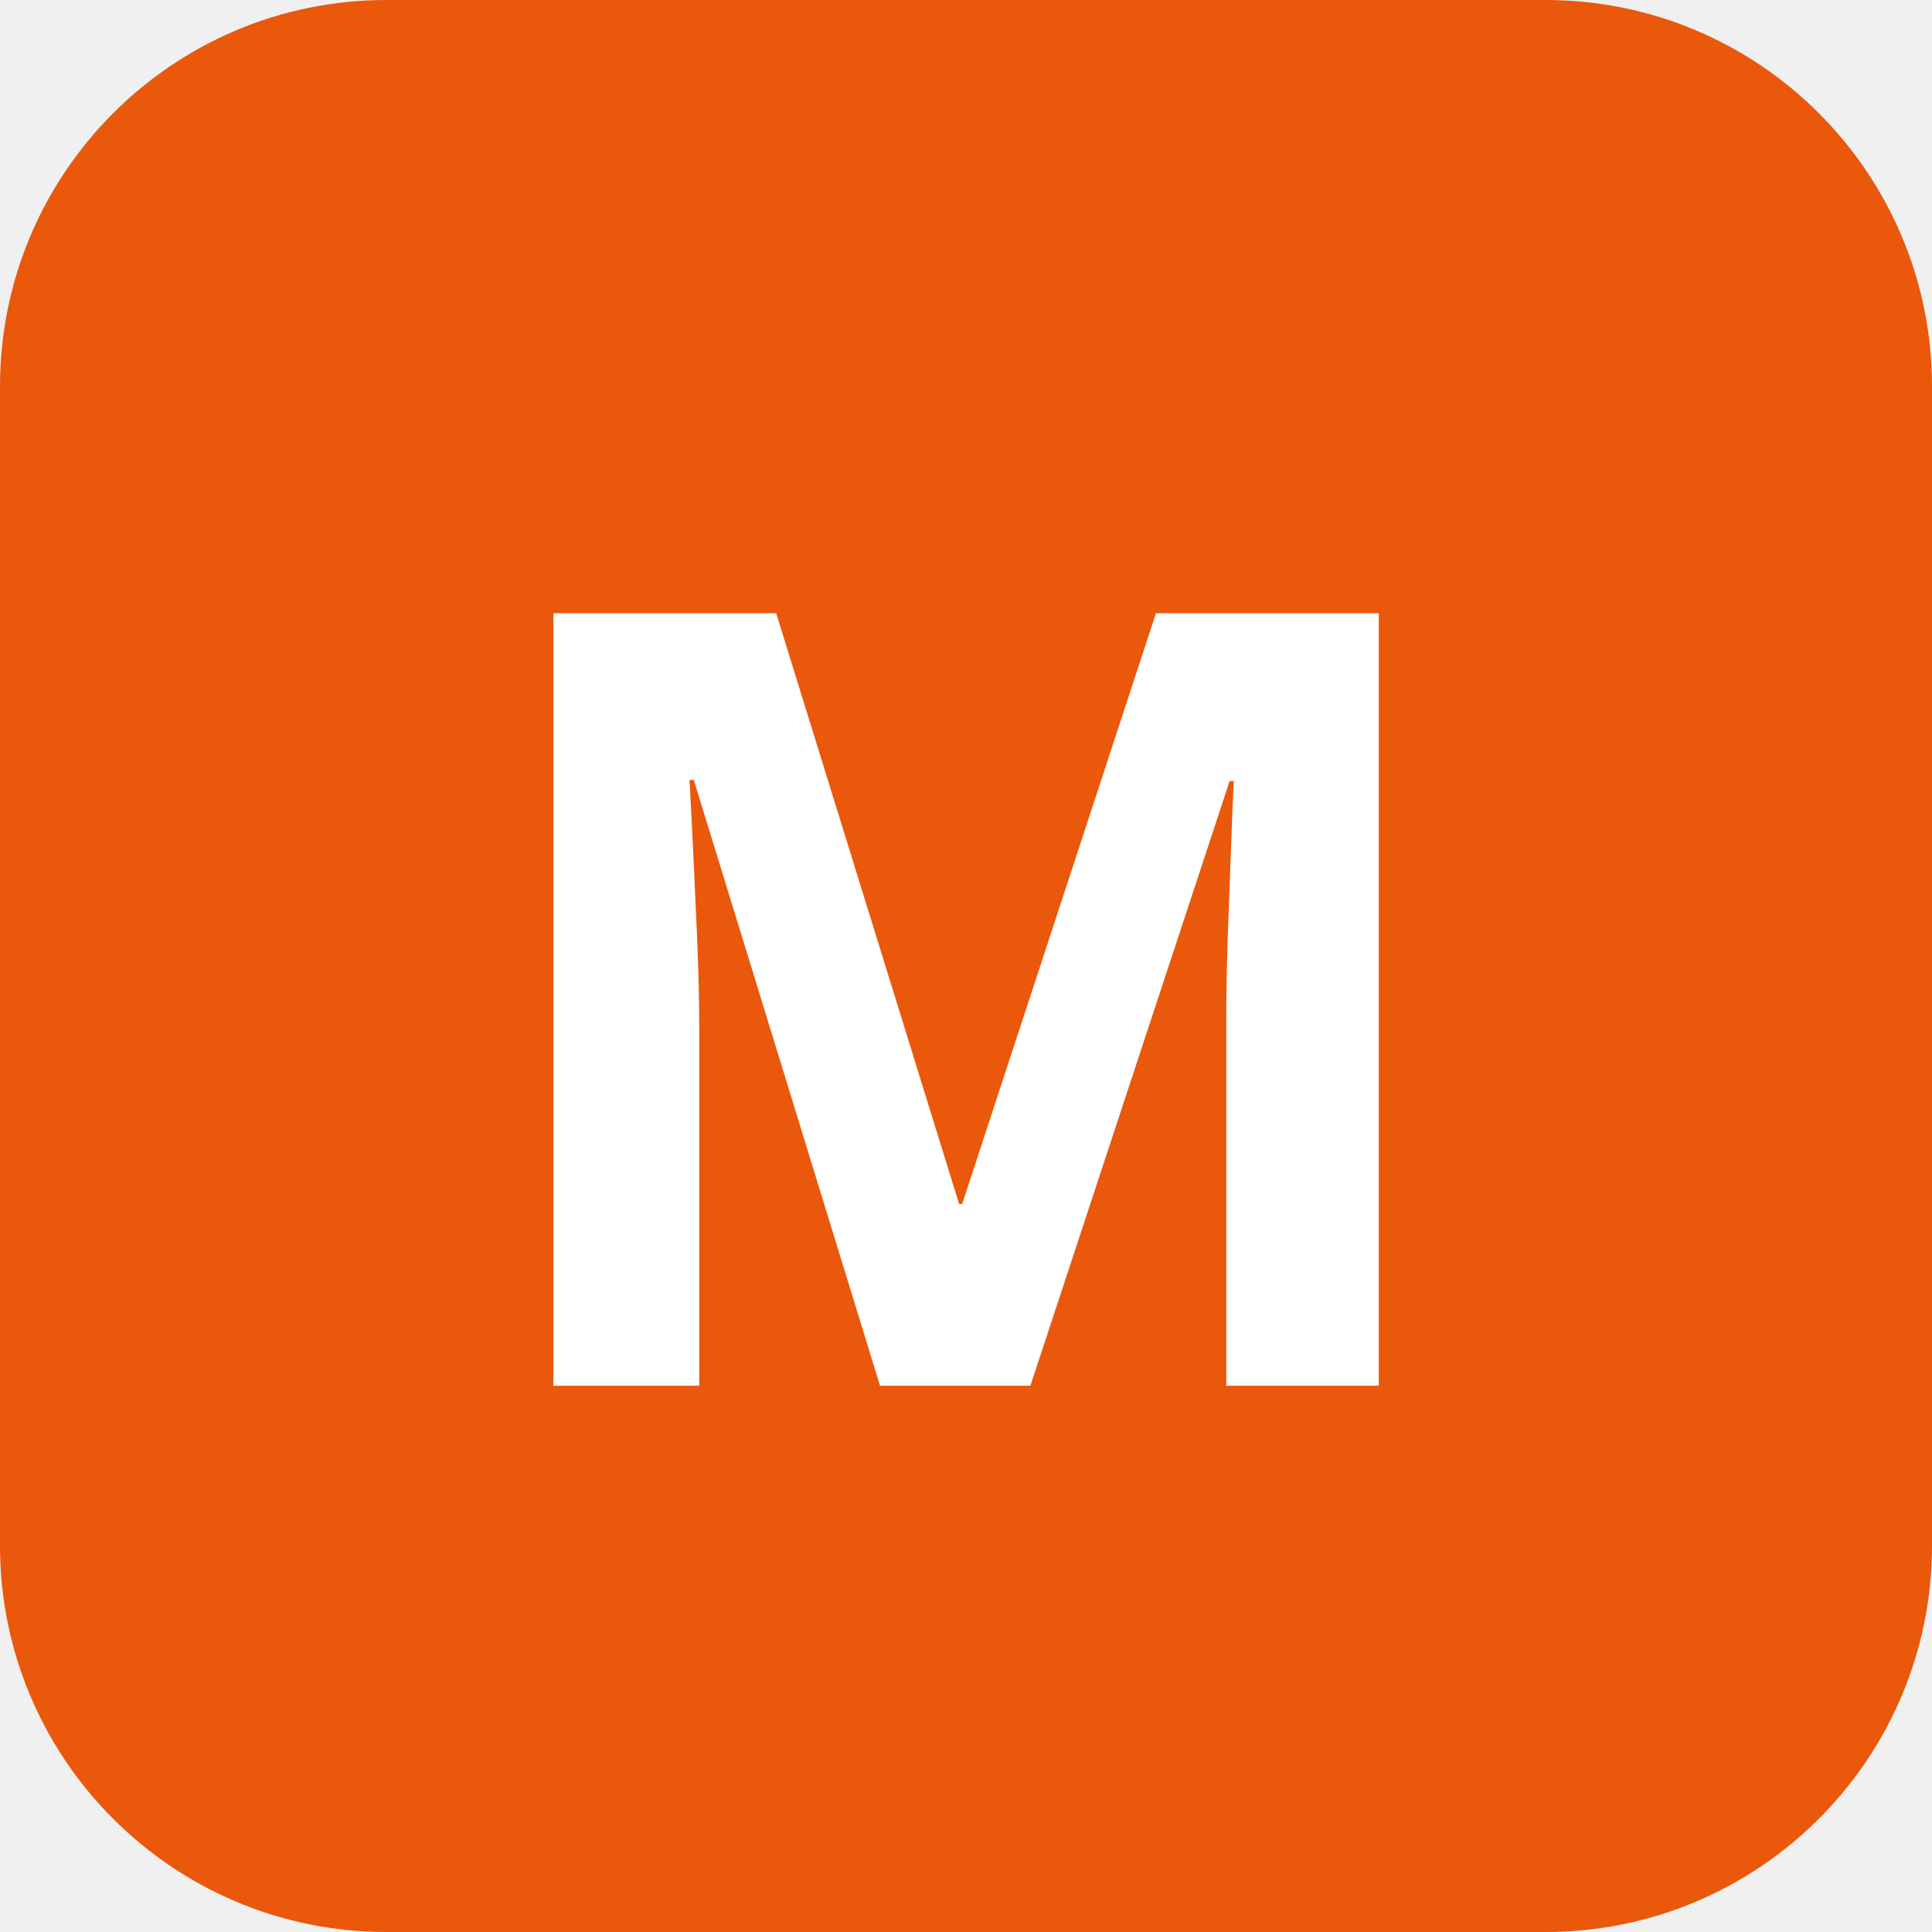
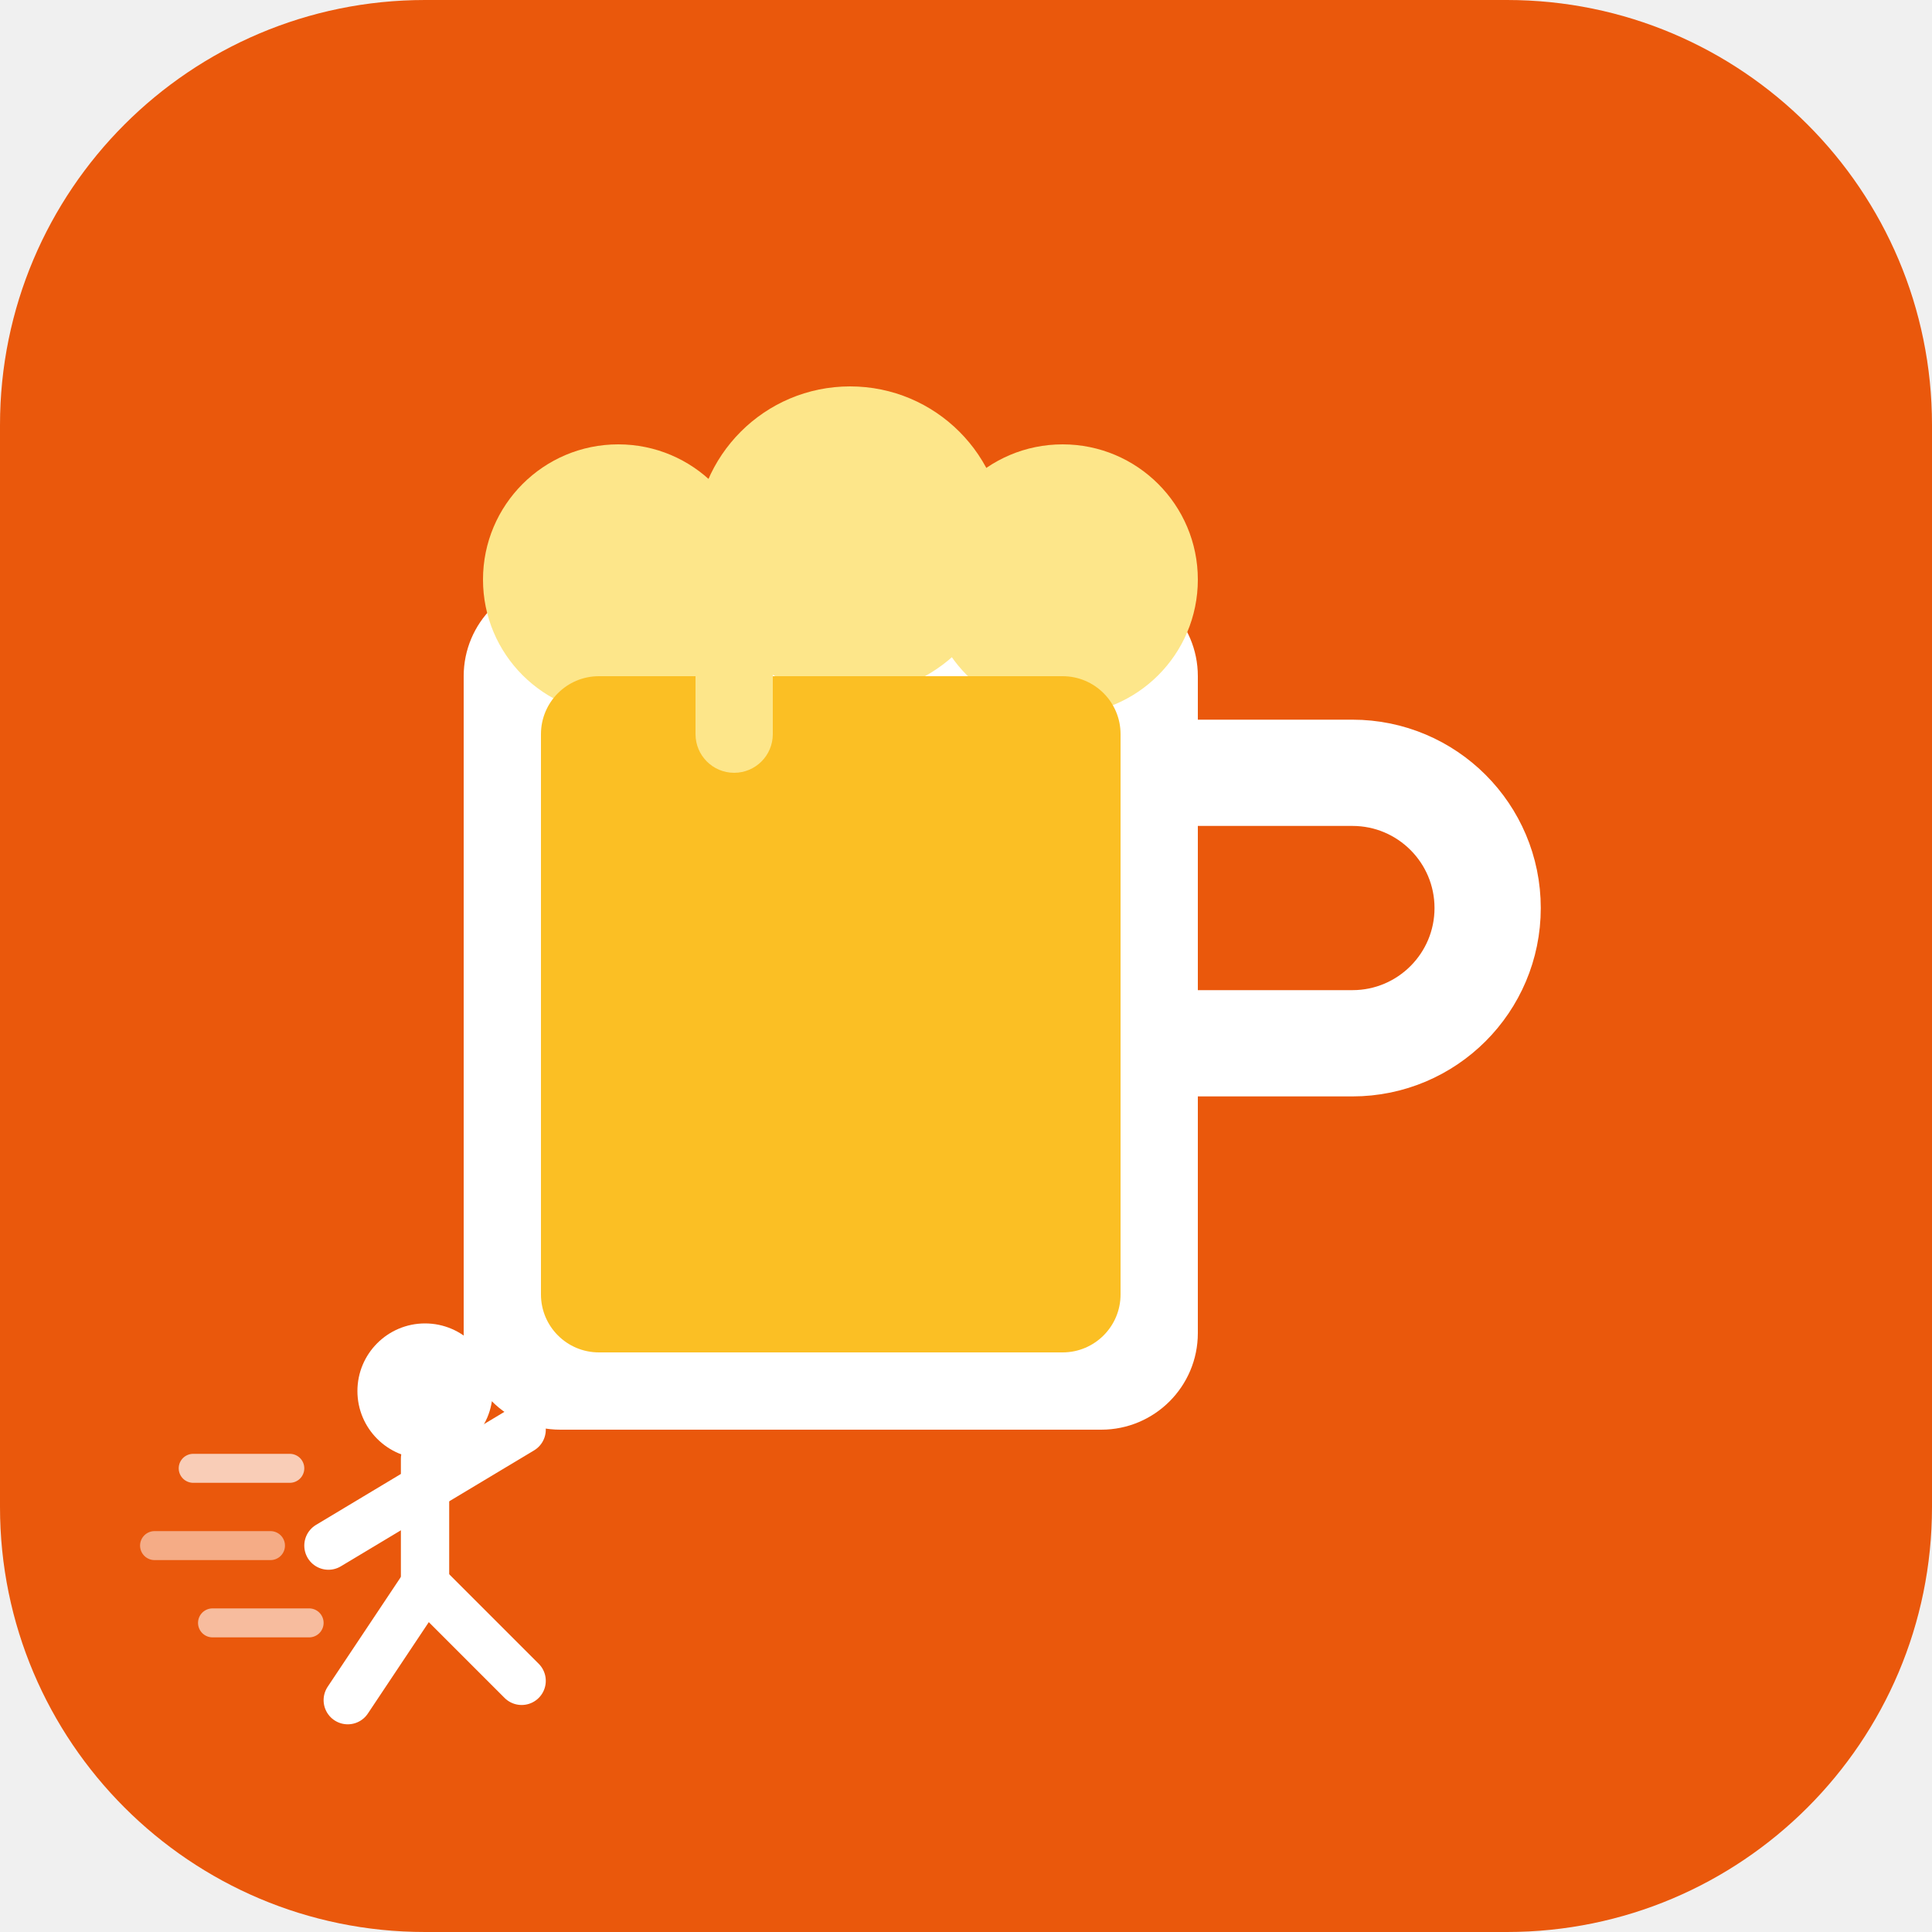
<svg xmlns="http://www.w3.org/2000/svg" viewBox="0 0 100 100">
-   <rect width="100" height="100" rx="20" fill="#ea580c" />
-   <text x="50" y="50" text-anchor="middle" dominant-baseline="central" font-size="56" font-family="sans-serif" font-weight="bold" fill="white">M</text>
+   <rect width="100" height="100" rx="22" fill="#ea580c" />
+   <rect x="24" y="30" width="38" height="44" rx="5" fill="white" />
+   <path d="M62 40 h8 a7 7 0 0 1 0 14 h-8" fill="none" stroke="white" stroke-width="5.5" stroke-linecap="round" />
+   <circle cx="32" cy="30" r="7" fill="#fde68a" />
+   <circle cx="44" cy="28" r="8" fill="#fde68a" />
+   <circle cx="55" cy="30" r="7" fill="#fde68a" />
+   <rect x="28" y="35" width="30" height="35" rx="3" fill="#fbbf24" />
+   <rect x="36" y="30" width="4" height="10" rx="2" fill="#fde68a" />
+   <circle cx="22" cy="72" r="3.5" fill="white" />
+   <line x1="22" y1="75.5" x2="22" y2="82" stroke="white" stroke-width="2.5" stroke-linecap="round" />
+   <line x1="22" y1="82" x2="18" y2="88" stroke="white" stroke-width="2.5" stroke-linecap="round" />
+   <line x1="22" y1="82" x2="27" y2="87" stroke="white" stroke-width="2.5" stroke-linecap="round" />
+   <line x1="22" y1="77" x2="17" y2="80" stroke="white" stroke-width="2.5" stroke-linecap="round" />
+   <line x1="22" y1="77" x2="27" y2="74" stroke="white" stroke-width="2.5" stroke-linecap="round" />
+   <line x1="10" y1="76" x2="15" y2="76" stroke="white" stroke-width="1.5" stroke-linecap="round" opacity="0.7" />
+   <line x1="8" y1="80" x2="14" y2="80" stroke="white" stroke-width="1.5" stroke-linecap="round" opacity="0.5" />
+   <line x1="11" y1="84" x2="16" y2="84" stroke="white" stroke-width="1.5" stroke-linecap="round" opacity="0.6" />
</svg>
